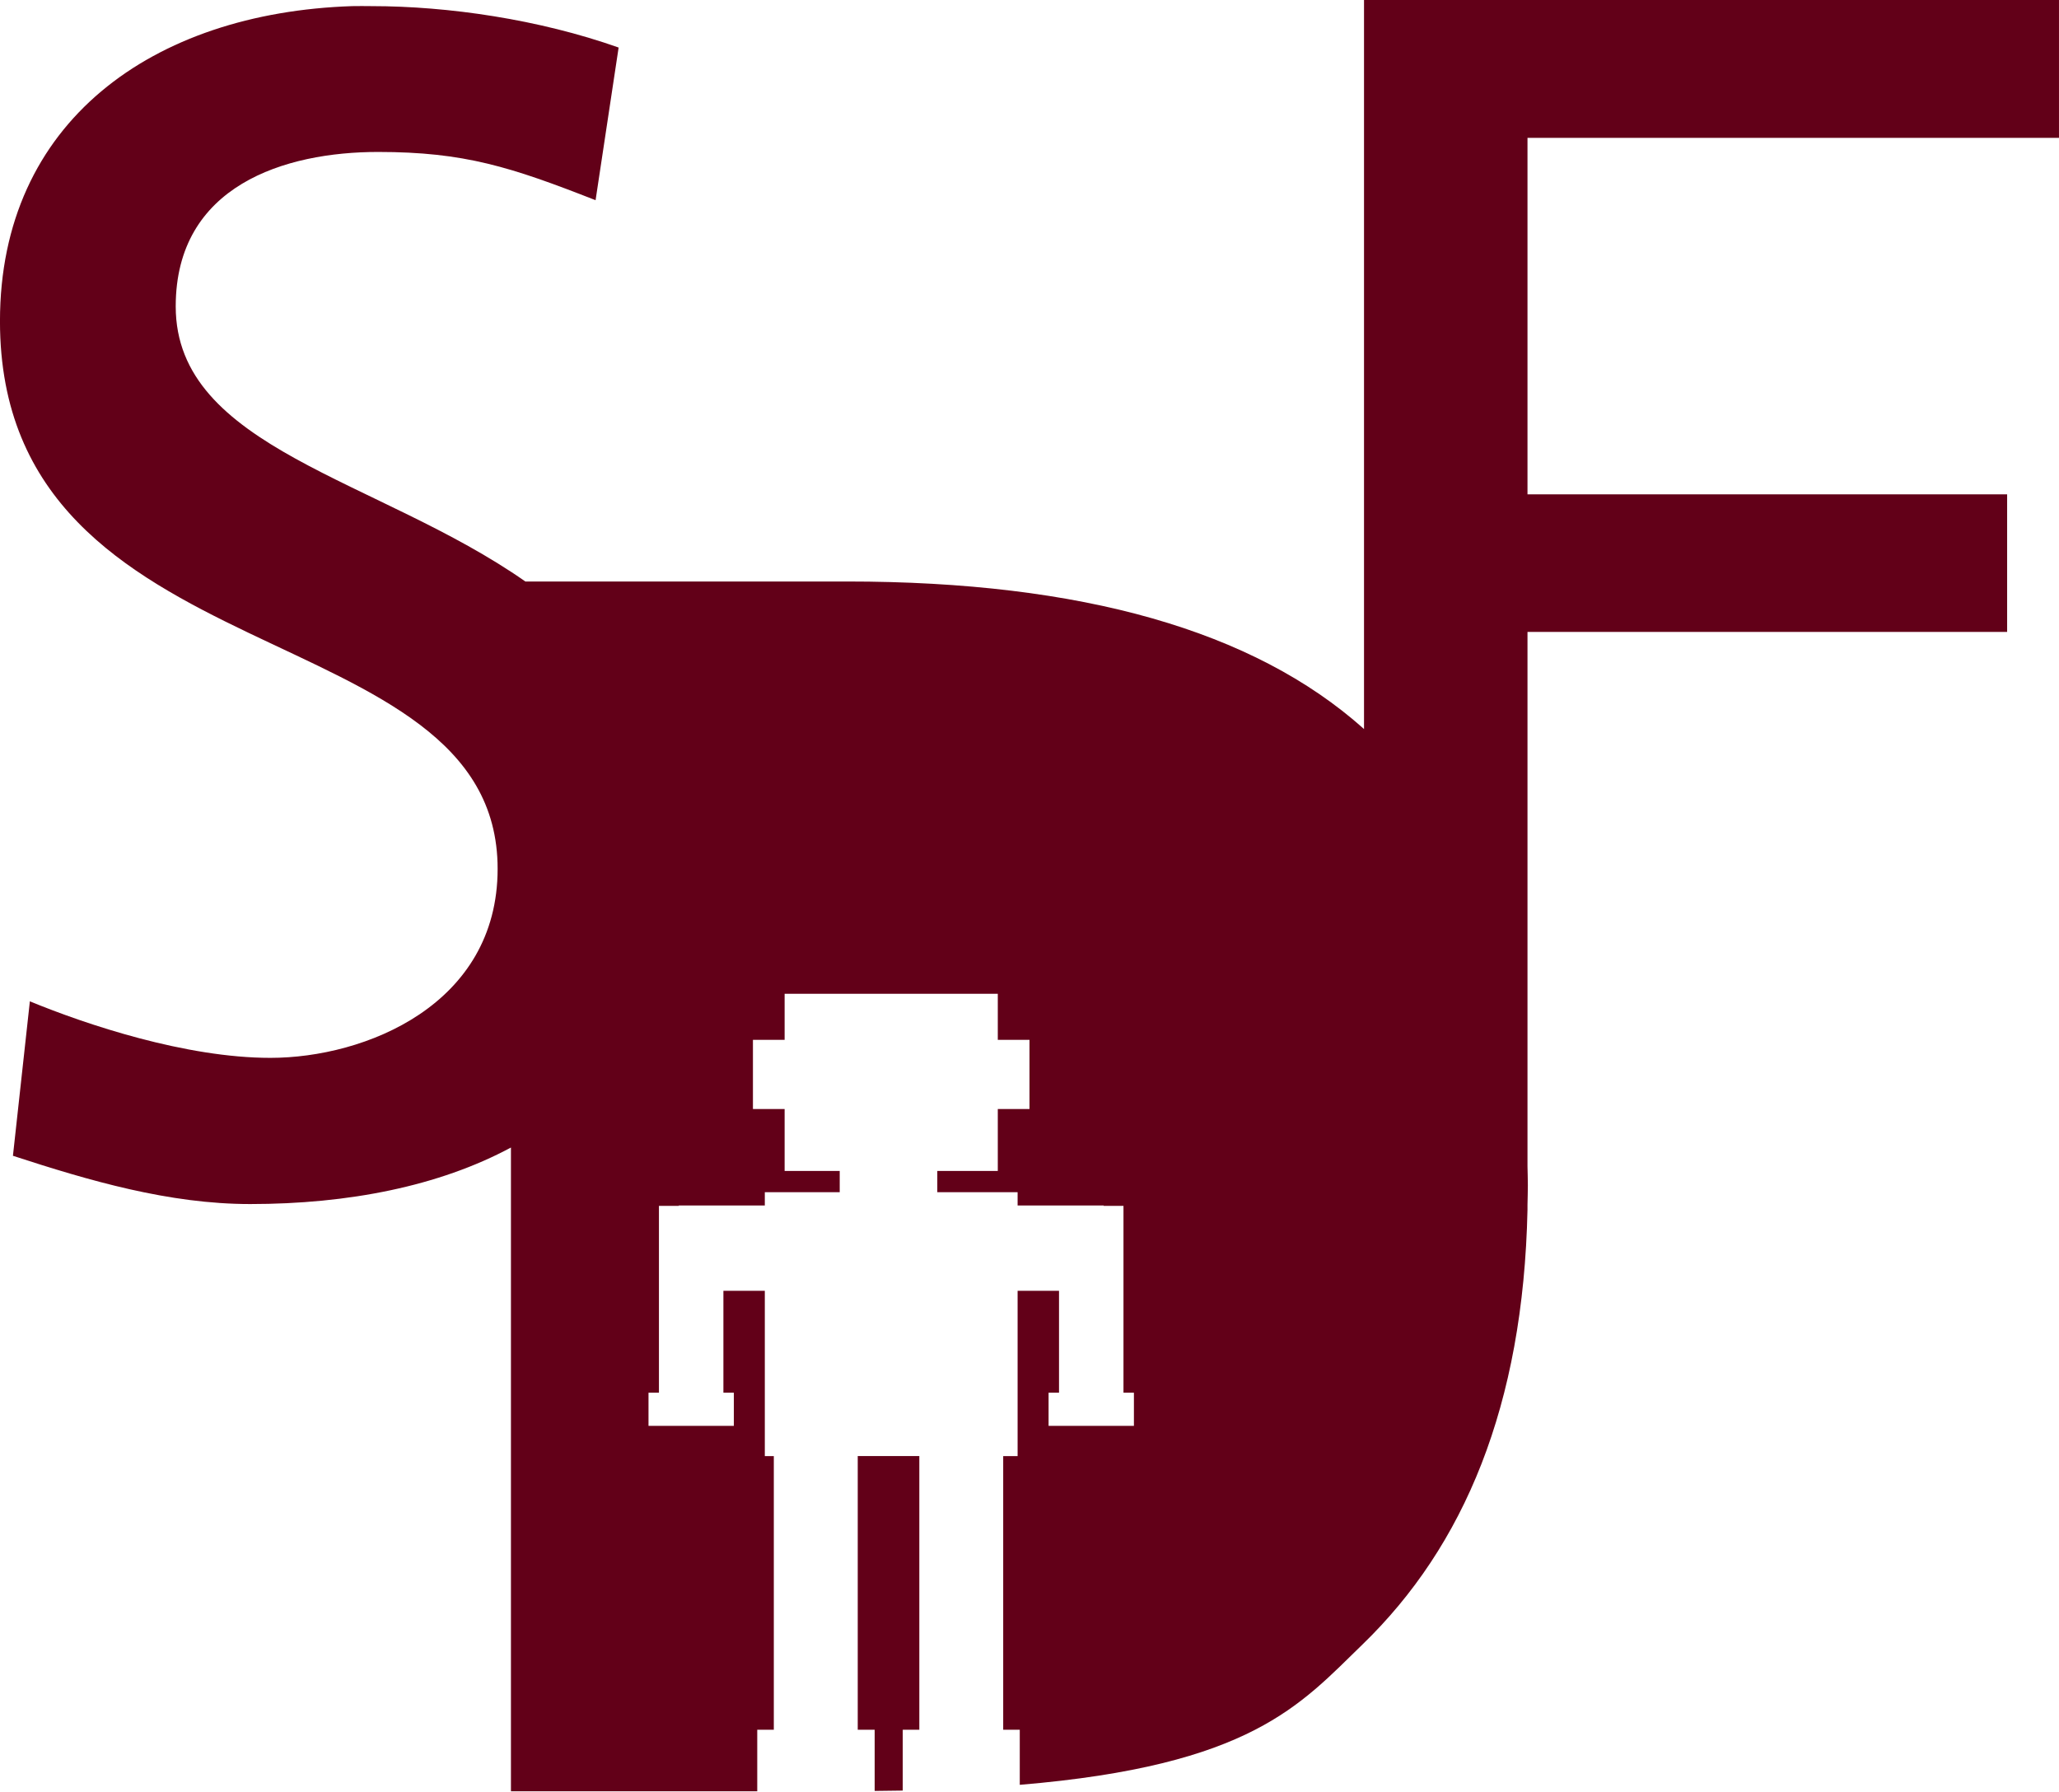
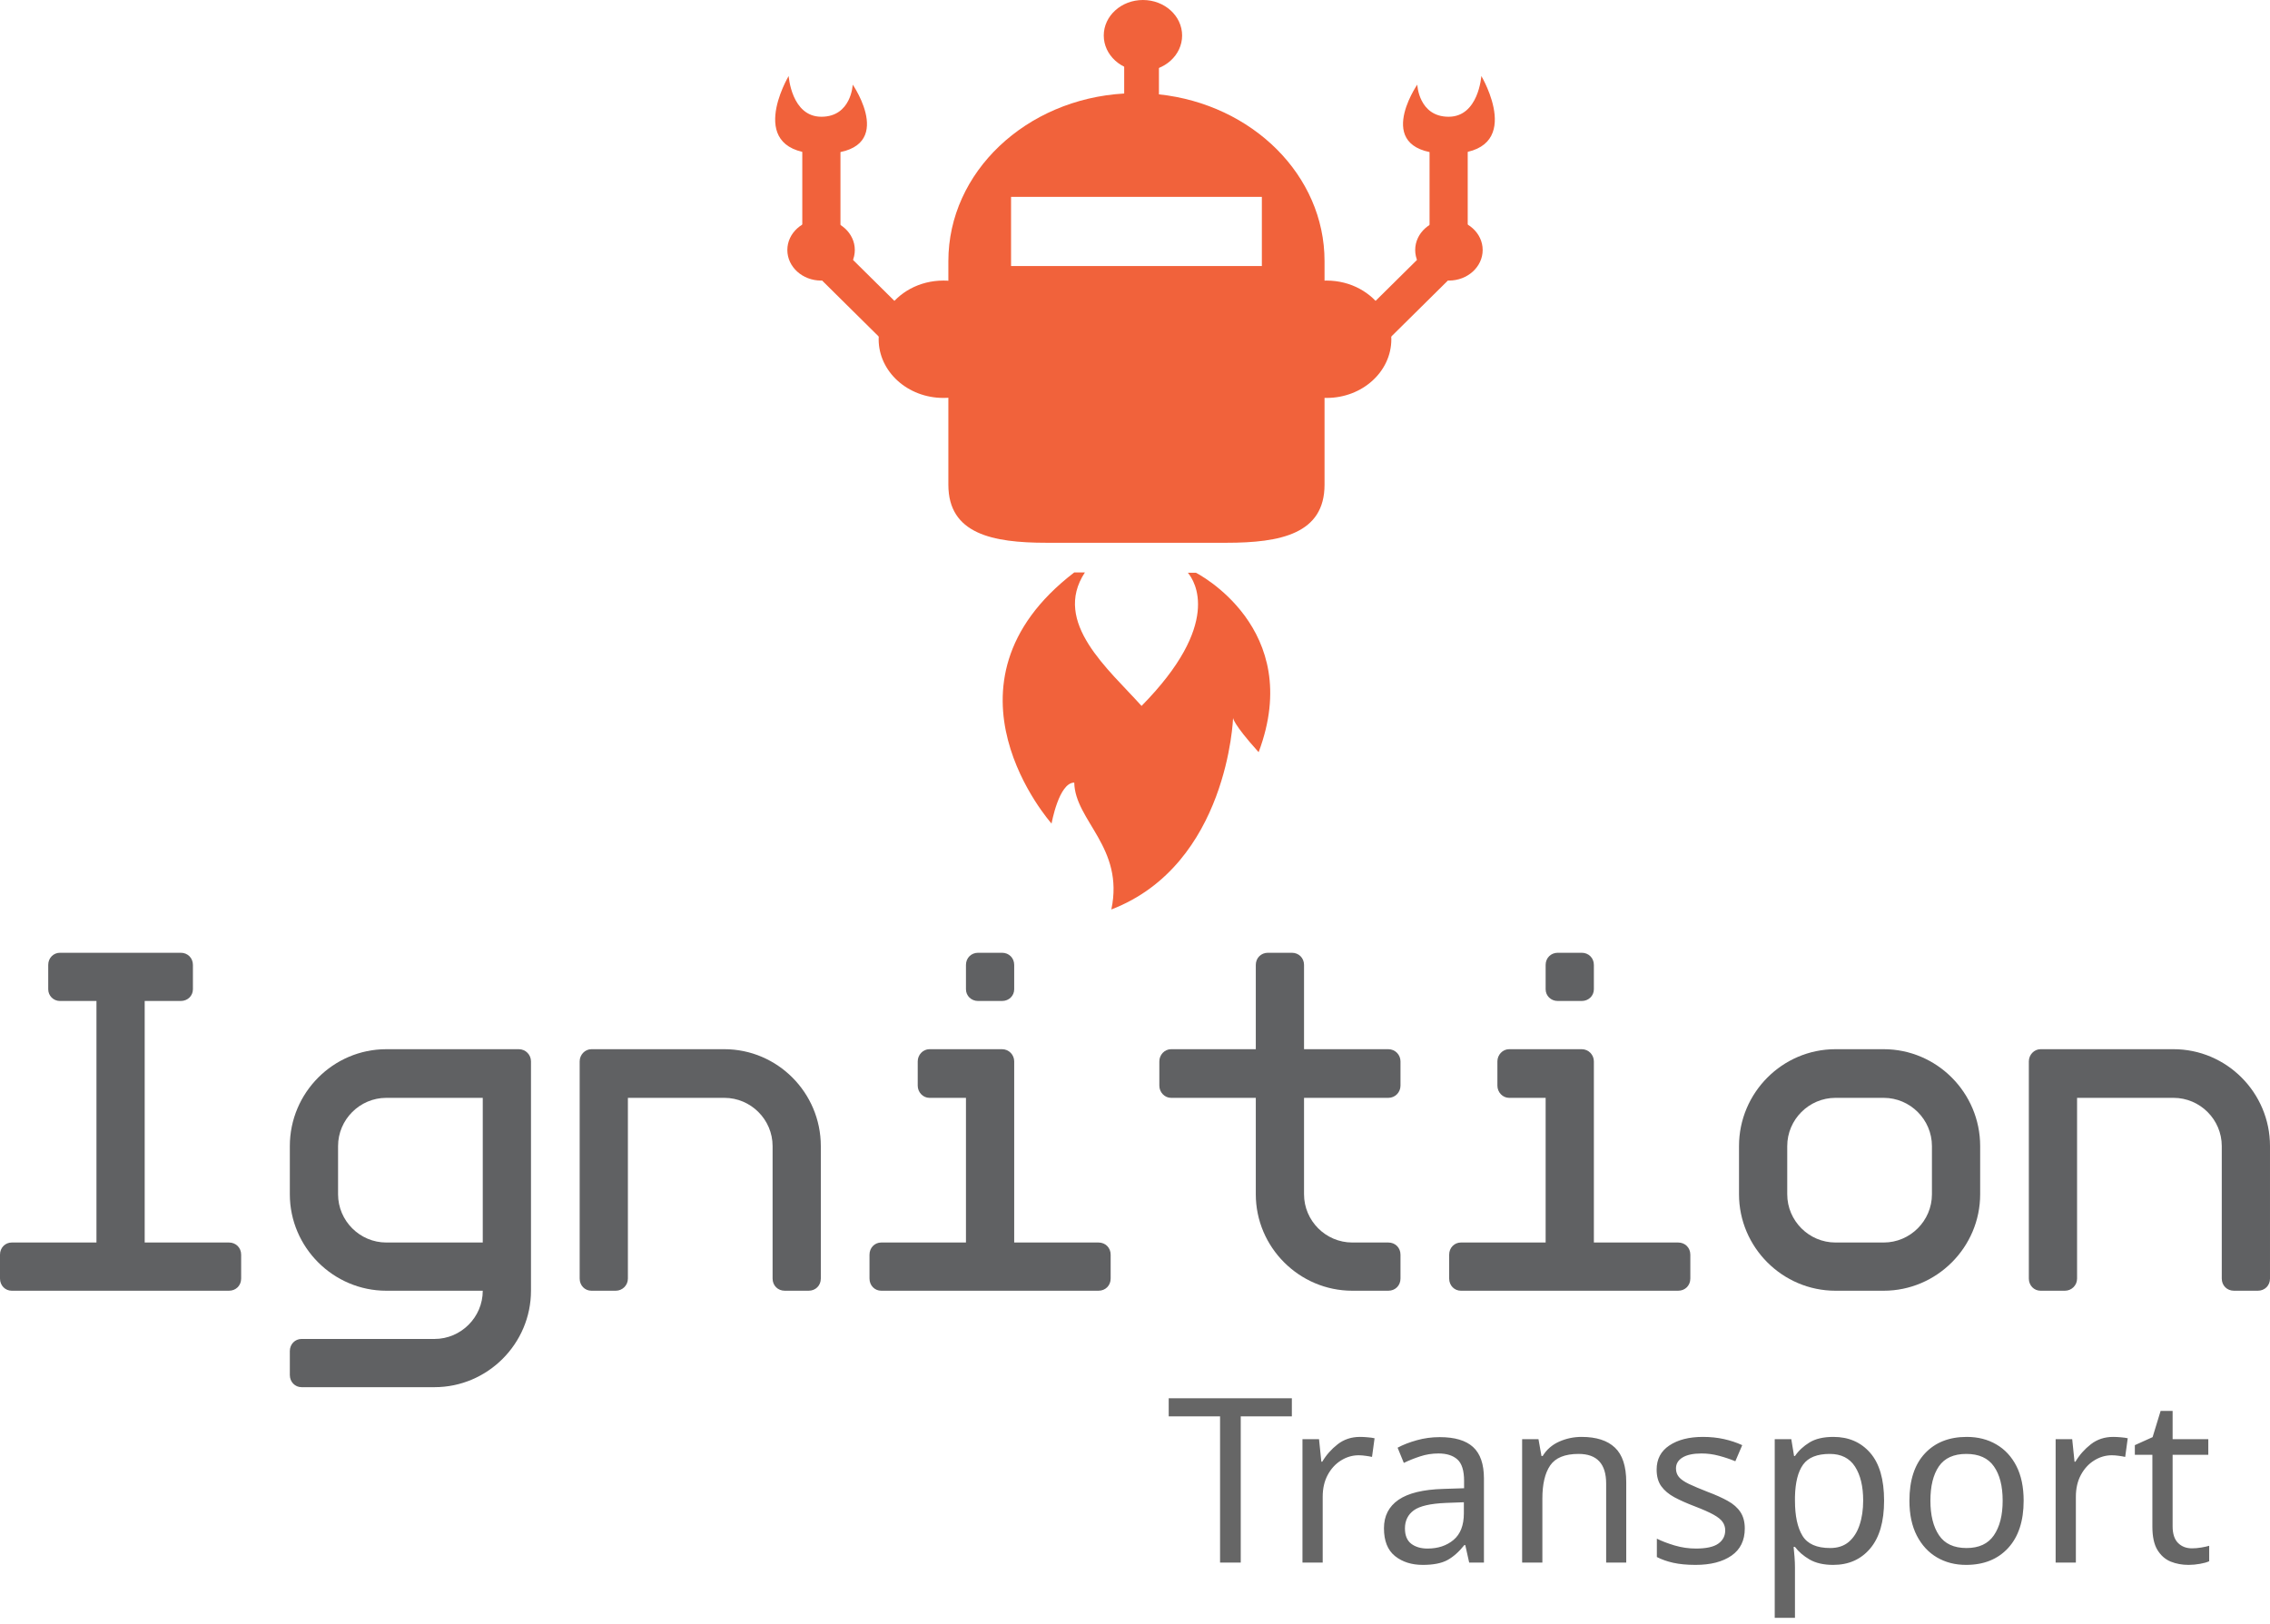
- <svg xmlns="http://www.w3.org/2000/svg" width="178.688" height="155.469" id="svg2" version="1.1">
-   <defs id="defs4" />
-   <g id="layer1" transform="translate(-8.906251,-5.875001)">
-     <path style="font-size:144px;font-style:normal;font-weight:normal;line-height:125%;letter-spacing:0px;word-spacing:0px;fill:#620018;fill-opacity:1;stroke:none;font-family:Sans" d="m 127.281,5.875 0,63.281 c -0.022,-0.02 -0.04,-0.043 -0.062,-0.062 -9.516,-8.484 -24.438,-12.75 -44.781,-12.75 l -27.938,0 c -12.733,-8.915 -30.344,-11.555 -30.344,-23.875 0,-10.512 9.498,-13.406 17.562,-13.406 7.488,0 11.531,1.308 18.875,4.188 l 2,-13.25 c -6.912,-2.448 -14.814,-3.594 -21.438,-3.594 -0.567,0 -1.129,-0.018 -1.688,0 -17.323,0.574 -30.563,10.046 -30.563,27.344 0,31.248 43.188,25.067 43.188,47.531 0,11.808 -11.511,16.406 -19.719,16.406 -7.344,0 -15.979,-2.89 -20.875,-4.906 l -1.469,13.406 c 6.624,2.16 13.538,4.188 20.594,4.188 8.505,0 16.375,-1.547 22.625,-4.906 l 0,55.875 21.375,0 0,-5.344 1.438,0 0,-23.75 -0.781,0 0,-14.344 -3.594,0 0,8.844 0.906,0 0,2.875 -7.406,0 0,-2.875 0.906,0 0,-16.219 1.719,0 0,-0.031 7.469,0 0,-1.156 6.5,0 0,-1.844 -4.781,0 0,-5.375 -2.75,0 0,-6 2.75,0 0,-4 18.5,0 0,4 2.75,0 0,6 -2.75,0 0,5.375 -5.25,0 0,1.844 6.969,0 0,1.156 7.469,0 0,0.031 1.719,0 0,16.219 0.906,0 0,2.875 -7.406,0 0,-2.875 0.906,0 0,-8.844 -3.594,0 0,14.344 -1.25,0 0,23.75 1.438,0 0,4.781 c 20.091,-1.678 24.331,-6.936 29.75,-12.188 8.816,-8.543 13.948,-20.712 14.312,-37.719 0.003,-0.145 -0.002,-0.292 0,-0.438 0.01,-0.561 0.031,-1.117 0.031,-1.688 0,-0.562 -0.022,-1.103 -0.031,-1.656 l 0,-46.375 41.625,0 0,-11.938 -41.625,0 0,-30.938 46.125,0 0,-11.969 -60.312,0 z M 83.344,132.25 l 0,23.75 1.469,0 0,5.312 c 0.82,-0.008 1.653,-0.015 2.438,-0.031 l 0,-5.281 1.438,0 0,-23.75 -5.344,0 z" id="path3036" />
+ <svg xmlns="http://www.w3.org/2000/svg" width="473.21" height="338.498" id="svg3097" version="1.1">
+   <defs id="defs3099" />
+   <g id="layer1" transform="translate(-159.6685,-323.8285)">
+     <g id="g44" transform="matrix(1.25,0,0,-1.25,389.7602,331.2347)">
+       <path d="m 0,0 c 0,-3.272 2.927,-5.924 6.534,-5.924 3.61,0 6.535,2.652 6.535,5.924 0,3.272 -2.925,5.925 -6.535,5.925 C 2.927,5.925 0,3.272 0,0" style="fill:#f1623b;fill-opacity:1;fill-rule:nonzero;stroke:none" id="path46" />
+     </g>
+     <g id="g48" transform="matrix(1.25,0,0,-1.25,369.8286,394.5673)">
+       <path d="m 0,0 c 0,-5.404 -4.833,-9.788 -10.797,-9.788 -5.962,0 -10.798,4.384 -10.798,9.788 0,1.761 0.513,3.412 1.412,4.84 1.86,2.956 5.366,4.949 9.386,4.949 C -4.833,9.789 0,5.406 0,0" style="fill:#f1623b;fill-opacity:1;fill-rule:nonzero;stroke:none" id="path50" />
+     </g>
+     <g id="g52" transform="matrix(1.25,0,0,-1.25,337.8651,375.9565)">
+       <path d="m 0,0 c 0,-2.816 -2.52,-5.1 -5.626,-5.1 -3.108,0 -5.626,2.284 -5.626,5.1 0,2.816 2.518,5.101 5.626,5.101 C -2.52,5.101 0,2.816 0,0" style="fill:#f1623b;fill-opacity:1;fill-rule:nonzero;stroke:none" id="path54" />
+     </g>
+     <path d="m 334.872,370.837 -7.956,0 0,-15.969 7.956,0 0,15.969 z" style="fill:#f1623b;fill-opacity:1;fill-rule:nonzero;stroke:none" id="path56" />
+     <g id="g58" transform="matrix(1.25,0,0,-1.25,349.2836,389.6942)">
+       <path d="M 0,0 -4.691,-3.898 -15.124,6.425 -10.433,10.321 0,0 z" style="fill:#f1623b;fill-opacity:1;fill-rule:nonzero;stroke:none" id="path60" />
+     </g>
+     <g id="g62" transform="matrix(1.25,0,0,-1.25,324.0755,339.6711)">
+       <path d="m 0,0 c 0,0 0.454,-6.8 5.455,-6.8 5.001,0 5.228,5.358 5.228,5.358 0,0 7.954,-11.538 -5.228,-11.538 C -7.729,-12.98 0,0 0,0" style="fill:#f1623b;fill-opacity:1;fill-rule:nonzero;stroke:none" id="path64" />
+     </g>
+     <g id="g66" transform="matrix(1.25,0,0,-1.25,422.7192,394.5673)">
+       <path d="m 0,0 c 0,-5.404 4.833,-9.788 10.794,-9.788 5.965,0 10.799,4.384 10.799,9.788 0,1.761 -0.512,3.412 -1.409,4.84 -1.861,2.956 -5.368,4.949 -9.39,4.949 C 4.833,9.789 0,5.406 0,0" style="fill:#f1623b;fill-opacity:1;fill-rule:nonzero;stroke:none" id="path68" />
+     </g>
+     <g id="g70" transform="matrix(1.25,0,0,-1.25,454.6827,375.9565)">
+       <path d="m 0,0 c 0,-2.816 2.52,-5.1 5.626,-5.1 3.107,0 5.628,2.284 5.628,5.1 0,2.816 -2.521,5.101 -5.628,5.101 C 2.52,5.101 0,2.816 0,0" style="fill:#f1623b;fill-opacity:1;fill-rule:nonzero;stroke:none" id="path72" />
+     </g>
+     <path d="m 457.676,370.837 7.957,0 0,-15.969 -7.957,0 0,15.969 z" style="fill:#f1623b;fill-opacity:1;fill-rule:nonzero;stroke:none" id="path74" />
+     <g id="g76" transform="matrix(1.25,0,0,-1.25,443.2631,389.6942)">
+       <path d="M 0,0 4.692,-3.898 15.124,6.425 10.432,10.321 0,0 z" style="fill:#f1623b;fill-opacity:1;fill-rule:nonzero;stroke:none" id="path78" />
+     </g>
+     <g id="g80" transform="matrix(1.25,0,0,-1.25,468.4712,339.6711)">
+       <path d="m 0,0 c 0,0 -0.452,-6.8 -5.454,-6.8 -4.999,0 -5.23,5.358 -5.23,5.358 0,0 -7.953,-11.538 5.23,-11.538 C 7.728,-12.98 0,0 0,0" style="fill:#f1623b;fill-opacity:1;fill-rule:nonzero;stroke:none" id="path82" />
+     </g>
+     <path d="m 422.719,379.304 -52.281,0 0,-14.424 52.281,0 0,14.424 z m -21.455,-35.801 0,-6.761 c 0,-1.816 -1.62,-3.285 -3.621,-3.285 -2.001,0 -3.623,1.469 -3.623,3.285 l 0,6.585 c -20.462,1.181 -36.653,16.37 -36.653,34.949 l 0,46.623 c 0,10.239 9.158,12.105 20.457,12.105 l 37.505,0 c 11.299,0 20.457,-1.866 20.457,-12.105 l 0,-46.623 c 0,-17.93 -15.082,-32.701 -34.524,-34.773" style="fill:#f1623b;fill-opacity:1;fill-rule:nonzero;stroke:none" id="path84" />
+     <g id="g86" transform="matrix(1.25,0,0,-1.25,378.879,495.5548)">
+       <path d="m 0,0 c 0,0 1.215,6.836 3.784,6.836 0.135,-6.393 8.377,-10.801 6.187,-21.166 19.458,7.497 20.304,31.971 20.304,31.971 0,0 -0.117,-0.883 4.259,-5.733 7.786,20.727 -10.451,29.928 -10.451,29.928 l -1.348,0.003 C 23.916,40.416 28.458,33.285 15.008,19.623 9.585,25.687 0.048,33.539 5.561,41.89 4.985,41.89 4.394,41.893 3.784,41.893 -20.647,23.148 0,0 0,0" style="fill:#f1623b;fill-opacity:1;fill-rule:nonzero;stroke:none" id="path88" />
+     </g>
+     <g id="g90" transform="matrix(1.25,0,0,-1.25,207.4035,592.965)">
+       <path d="m 0,0 -36.232,0 c -1.087,0 -1.956,0.869 -1.956,2.028 l 0,3.986 c 0,1.16 0.869,2.029 1.956,2.029 l 14.13,0 0,40.29 -6.086,0 c -1.087,0 -1.957,0.87 -1.957,1.957 l 0,4.058 c 0,1.159 0.87,2.028 1.957,2.028 l 20.145,0 c 1.159,0 2.028,-0.869 2.028,-2.028 l 0,-4.058 c 0,-1.087 -0.869,-1.957 -2.028,-1.957 l -6.015,0 0,-40.29 14.058,0 c 1.159,0 2.029,-0.869 2.029,-2.029 l 0,-3.986 C 2.029,0.869 1.159,0 0,0" style="fill:#606163;fill-opacity:1;fill-rule:nonzero;stroke:none" id="path92" />
+     </g>
+     <g id="g94" transform="matrix(1.25,0,0,-1.25,260.3051,552.7478)">
+       <path d="m 0,0 -16.087,0 c -4.42,0 -8.043,-3.623 -8.043,-8.044 l 0,-8.044 c 0,-4.42 3.623,-8.043 8.043,-8.043 L 0,-24.131 0,0 z m -8.043,-48.262 -22.174,0 c -1.087,0 -1.957,0.87 -1.957,2.03 l 0,3.986 c 0,1.158 0.87,2.028 1.957,2.028 l 22.174,0 c 4.42,0 8.043,3.623 8.043,8.044 l -16.087,0 c -8.841,0 -16.087,7.246 -16.087,16.086 l 0,8.044 c 0,8.913 7.246,16.16 16.087,16.16 l 22.102,0 c 1.159,0 2.028,-0.942 2.028,-2.03 l 0,-38.26 c 0,-8.842 -7.246,-16.088 -16.086,-16.088" style="fill:#606163;fill-opacity:1;fill-rule:nonzero;stroke:none" id="path96" />
+     </g>
+     <g id="g98" transform="matrix(1.25,0,0,-1.25,328.2433,592.965)">
+       <path d="m 0,0 -3.985,0 c -1.161,0 -2.03,0.869 -2.03,2.028 l 0,22.102 c 0,4.421 -3.623,8.044 -8.043,8.044 l -16.087,0 0,-30.146 C -30.145,0.869 -31.087,0 -32.174,0 l -4.058,0 c -1.087,0 -1.956,0.869 -1.956,2.028 l 0,36.232 c 0,1.088 0.869,2.03 1.956,2.03 l 22.174,0 c 8.84,0 16.086,-7.247 16.086,-16.16 l 0,-22.102 C 2.028,0.869 1.159,0 0,0" style="fill:#606163;fill-opacity:1;fill-rule:nonzero;stroke:none" id="path100" />
+     </g>
+     <g id="g102" transform="matrix(1.25,0,0,-1.25,368.5546,532.5488)">
+       <path d="m 0,0 -3.986,0 c -1.159,0 -2.029,0.87 -2.029,1.957 l 0,4.058 c 0,1.159 0.87,2.028 2.029,2.028 l 3.986,0 c 1.159,0 2.029,-0.869 2.029,-2.028 l 0,-4.058 C 2.029,0.87 1.159,0 0,0 m 16.087,-48.333 -36.232,0 c -1.087,0 -1.957,0.869 -1.957,2.028 l 0,3.986 c 0,1.16 0.87,2.029 1.957,2.029 l 14.13,0 0,24.131 -6.087,0 c -1.086,0 -1.957,0.942 -1.957,2.029 l 0,4.057 c 0,1.088 0.871,2.03 1.957,2.03 l 12.102,0 c 1.159,0 2.029,-0.942 2.029,-2.03 l 0,-30.217 14.058,0 c 1.159,0 2.028,-0.869 2.028,-2.029 l 0,-3.986 c 0,-1.159 -0.869,-2.028 -2.028,-2.028" style="fill:#606163;fill-opacity:1;fill-rule:nonzero;stroke:none" id="path104" />
+     </g>
+     <g id="g106" transform="matrix(1.25,0,0,-1.25,449.0831,592.965)">
+       <path d="m 0,0 -6.015,0 c -8.839,0 -16.087,7.246 -16.087,16.086 l 0,16.088 -14.129,0 c -1.088,0 -1.957,0.942 -1.957,2.029 l 0,4.057 c 0,1.088 0.869,2.03 1.957,2.03 l 14.129,0 0,14.058 c 0,1.159 0.871,2.028 2.029,2.028 l 3.986,0 c 1.159,0 2.029,-0.869 2.029,-2.028 l 0,-14.058 14.058,0 c 1.159,0 2.028,-0.942 2.028,-2.03 l 0,-4.057 C 2.028,33.116 1.159,32.174 0,32.174 l -14.058,0 0,-16.088 c 0,-4.42 3.623,-8.043 8.043,-8.043 l 6.015,0 c 1.159,0 2.028,-0.869 2.028,-2.029 l 0,-3.986 C 2.028,0.869 1.159,0 0,0" style="fill:#606163;fill-opacity:1;fill-rule:nonzero;stroke:none" id="path108" />
+     </g>
+     <g id="g110" transform="matrix(1.25,0,0,-1.25,489.3944,532.5488)">
+       <path d="m 0,0 -3.986,0 c -1.159,0 -2.029,0.87 -2.029,1.957 l 0,4.058 c 0,1.159 0.87,2.028 2.029,2.028 l 3.986,0 c 1.159,0 2.029,-0.869 2.029,-2.028 l 0,-4.058 C 2.029,0.87 1.159,0 0,0 m 16.087,-48.333 -36.232,0 c -1.087,0 -1.957,0.869 -1.957,2.028 l 0,3.986 c 0,1.16 0.87,2.029 1.957,2.029 l 14.13,0 0,24.131 -6.087,0 c -1.086,0 -1.957,0.942 -1.957,2.029 l 0,4.057 c 0,1.088 0.871,2.03 1.957,2.03 l 12.102,0 c 1.159,0 2.029,-0.942 2.029,-2.03 l 0,-30.217 14.058,0 c 1.159,0 2.028,-0.869 2.028,-2.029 l 0,-3.986 c 0,-1.159 -0.869,-2.028 -2.028,-2.028" style="fill:#606163;fill-opacity:1;fill-rule:nonzero;stroke:none" id="path112" />
+     </g>
+     <g id="g114" transform="matrix(1.25,0,0,-1.25,562.4047,562.8027)">
+       <path d="m 0,0 c 0,4.421 -3.623,8.044 -8.043,8.044 l -8.044,0 c -4.421,0 -8.044,-3.623 -8.044,-8.044 l 0,-8.044 c 0,-4.42 3.623,-8.043 8.044,-8.043 l 8.044,0 c 4.42,0 8.043,3.623 8.043,8.043 L 0,0 z m -8.043,-24.13 -8.044,0 c -8.841,0 -16.087,7.246 -16.087,16.086 l 0,8.044 c 0,8.913 7.246,16.16 16.087,16.16 l 8.044,0 C 0.797,16.16 8.043,8.913 8.043,0 l 0,-8.044 c 0,-8.84 -7.246,-16.086 -16.086,-16.086" style="fill:#606163;fill-opacity:1;fill-rule:nonzero;stroke:none" id="path116" />
+     </g>
+     <g id="g118" transform="matrix(1.25,0,0,-1.25,630.3417,592.965)">
+       <path d="m 0,0 -3.984,0 c -1.161,0 -2.03,0.869 -2.03,2.028 l 0,22.102 c 0,4.421 -3.623,8.044 -8.043,8.044 l -16.088,0 0,-30.146 C -30.145,0.869 -31.086,0 -32.174,0 l -4.056,0 c -1.088,0 -1.958,0.869 -1.958,2.028 l 0,36.232 c 0,1.088 0.87,2.03 1.958,2.03 l 22.173,0 c 8.84,0 16.086,-7.247 16.086,-16.16 l 0,-22.102 C 2.029,0.869 1.16,0 0,0" style="fill:#606163;fill-opacity:1;fill-rule:nonzero;stroke:none" id="path120" />
+     </g>
+     <text xml:space="preserve" style="font-size:40px;font-style:normal;font-weight:normal;line-height:125%;letter-spacing:0px;word-spacing:0px;fill:#000000;fill-opacity:1;stroke:none;font-family:Sans" x="402.815" y="649.647" id="text3104">
+       <tspan id="tspan3106" x="402.815" y="649.647" style="font-size:48px;fill:#666666">Transport</tspan>
+     </text>
  </g>
</svg>
